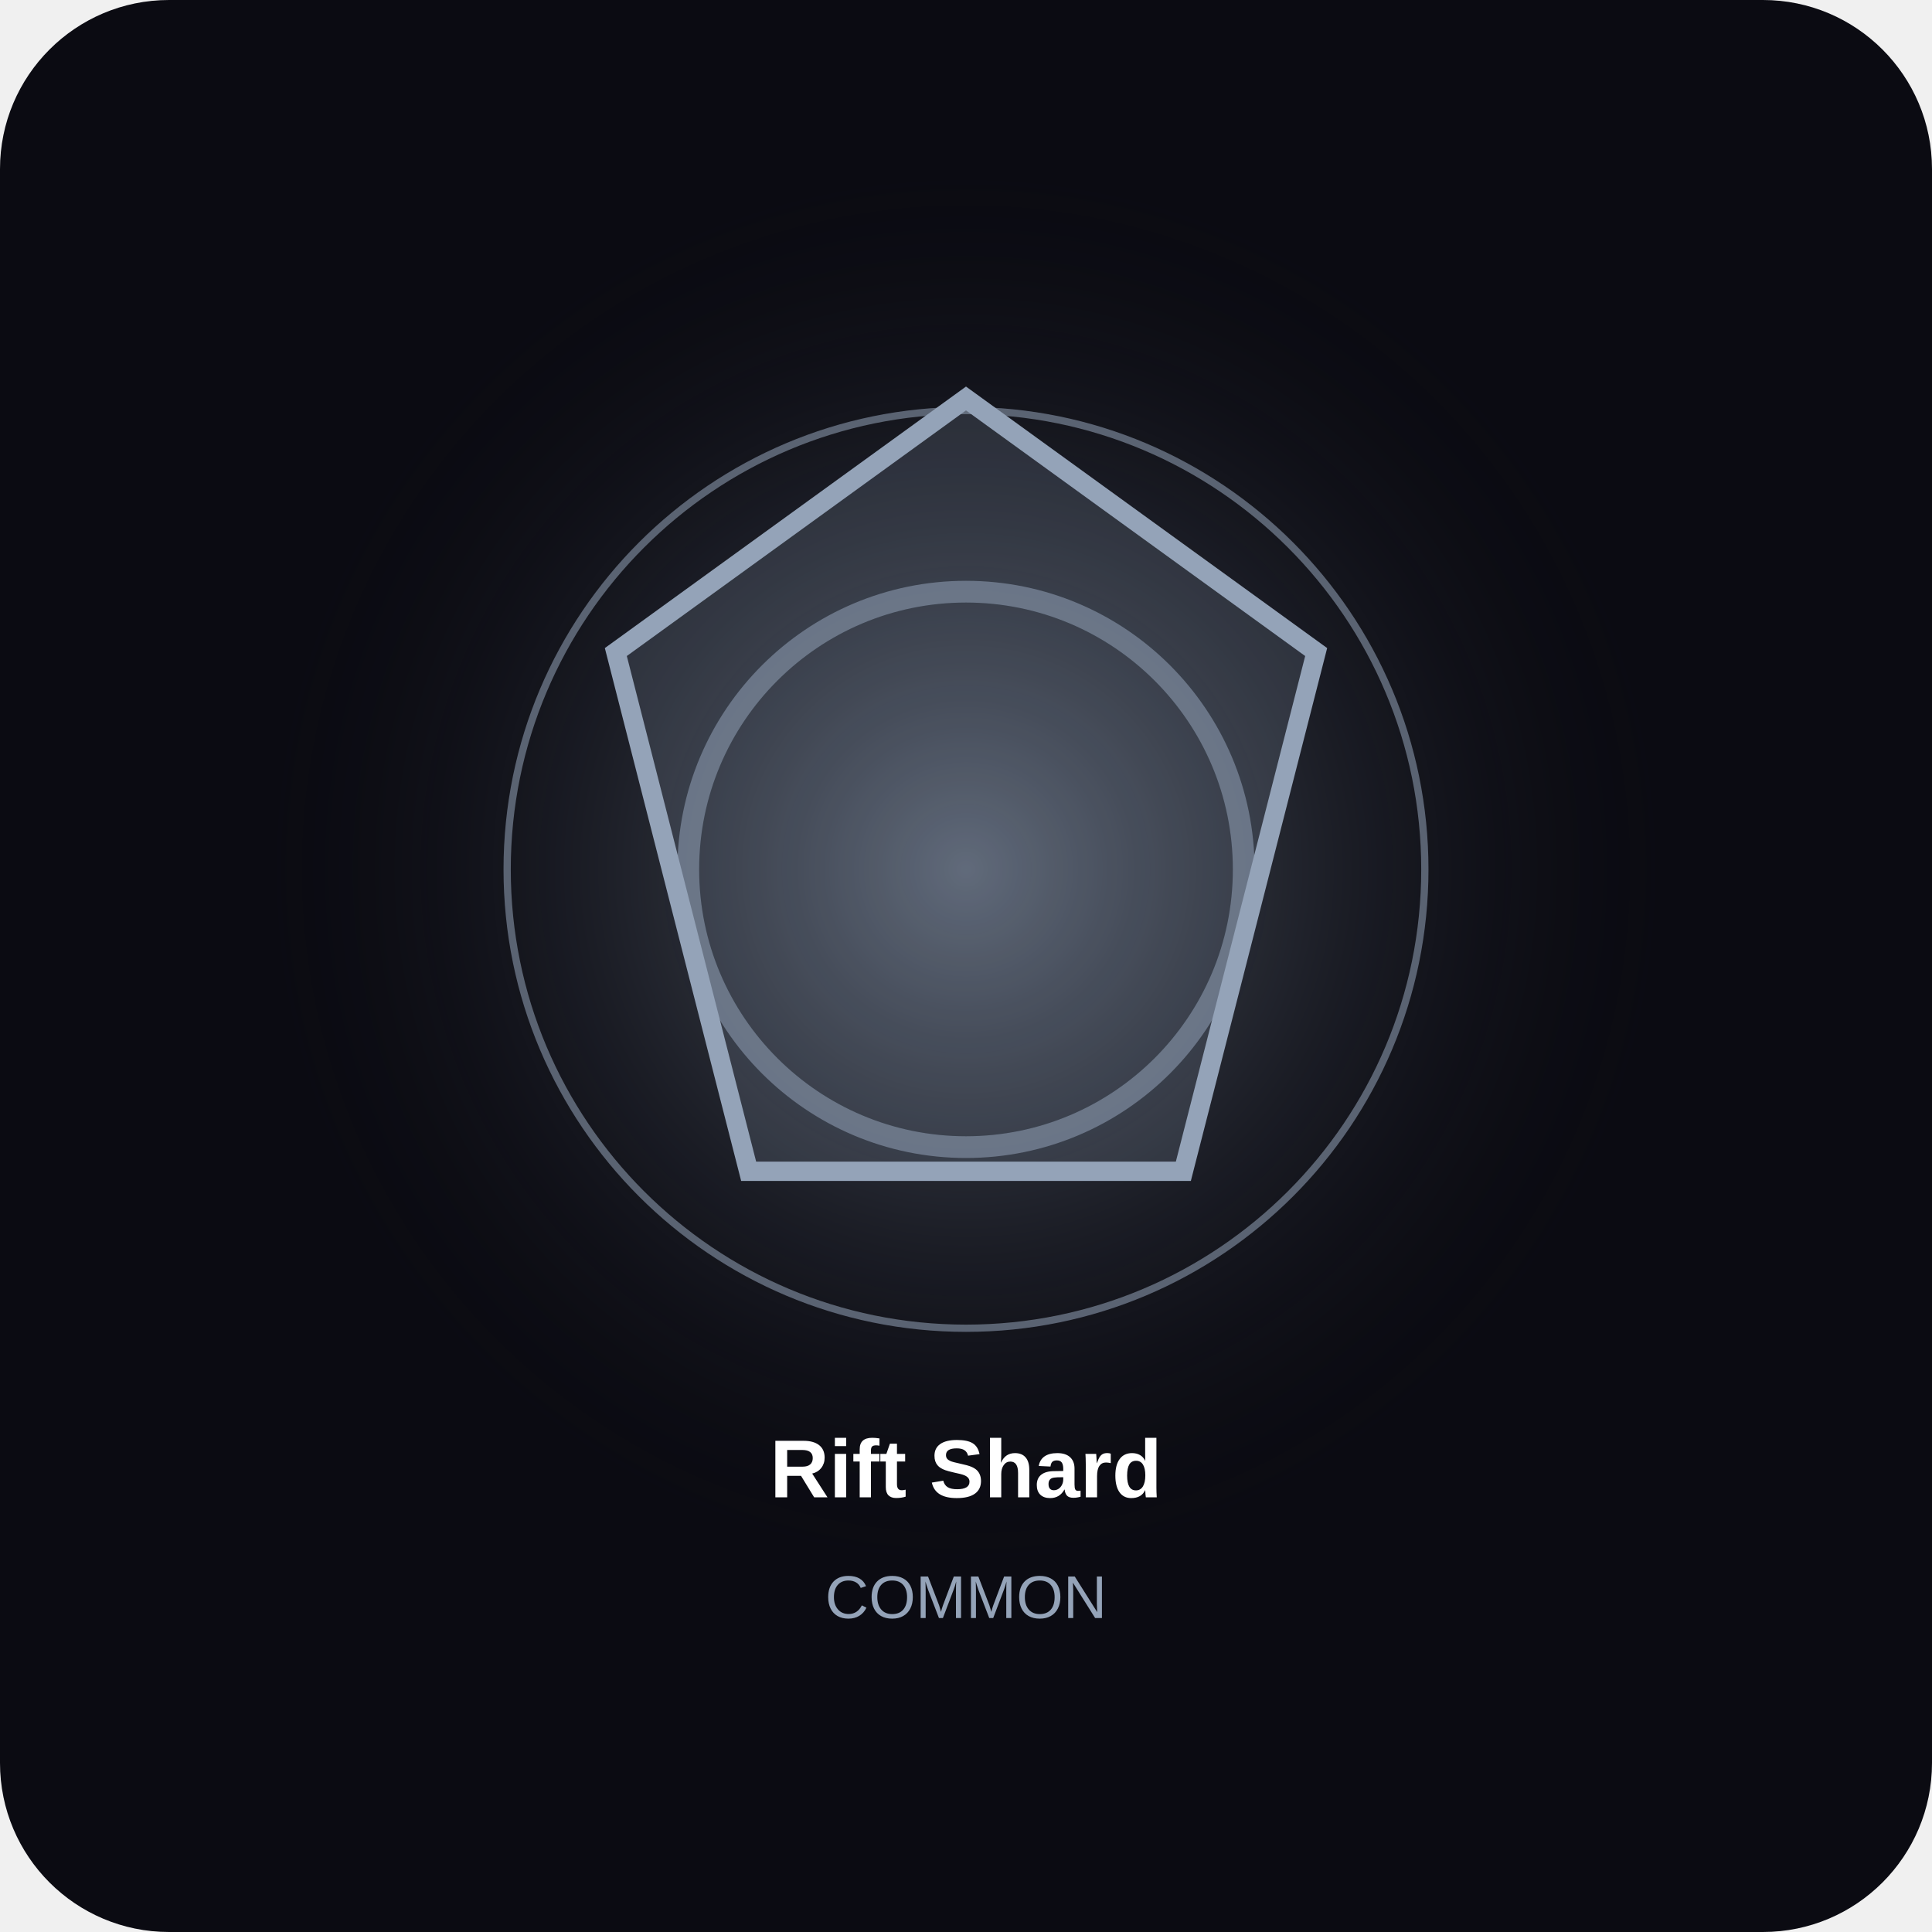
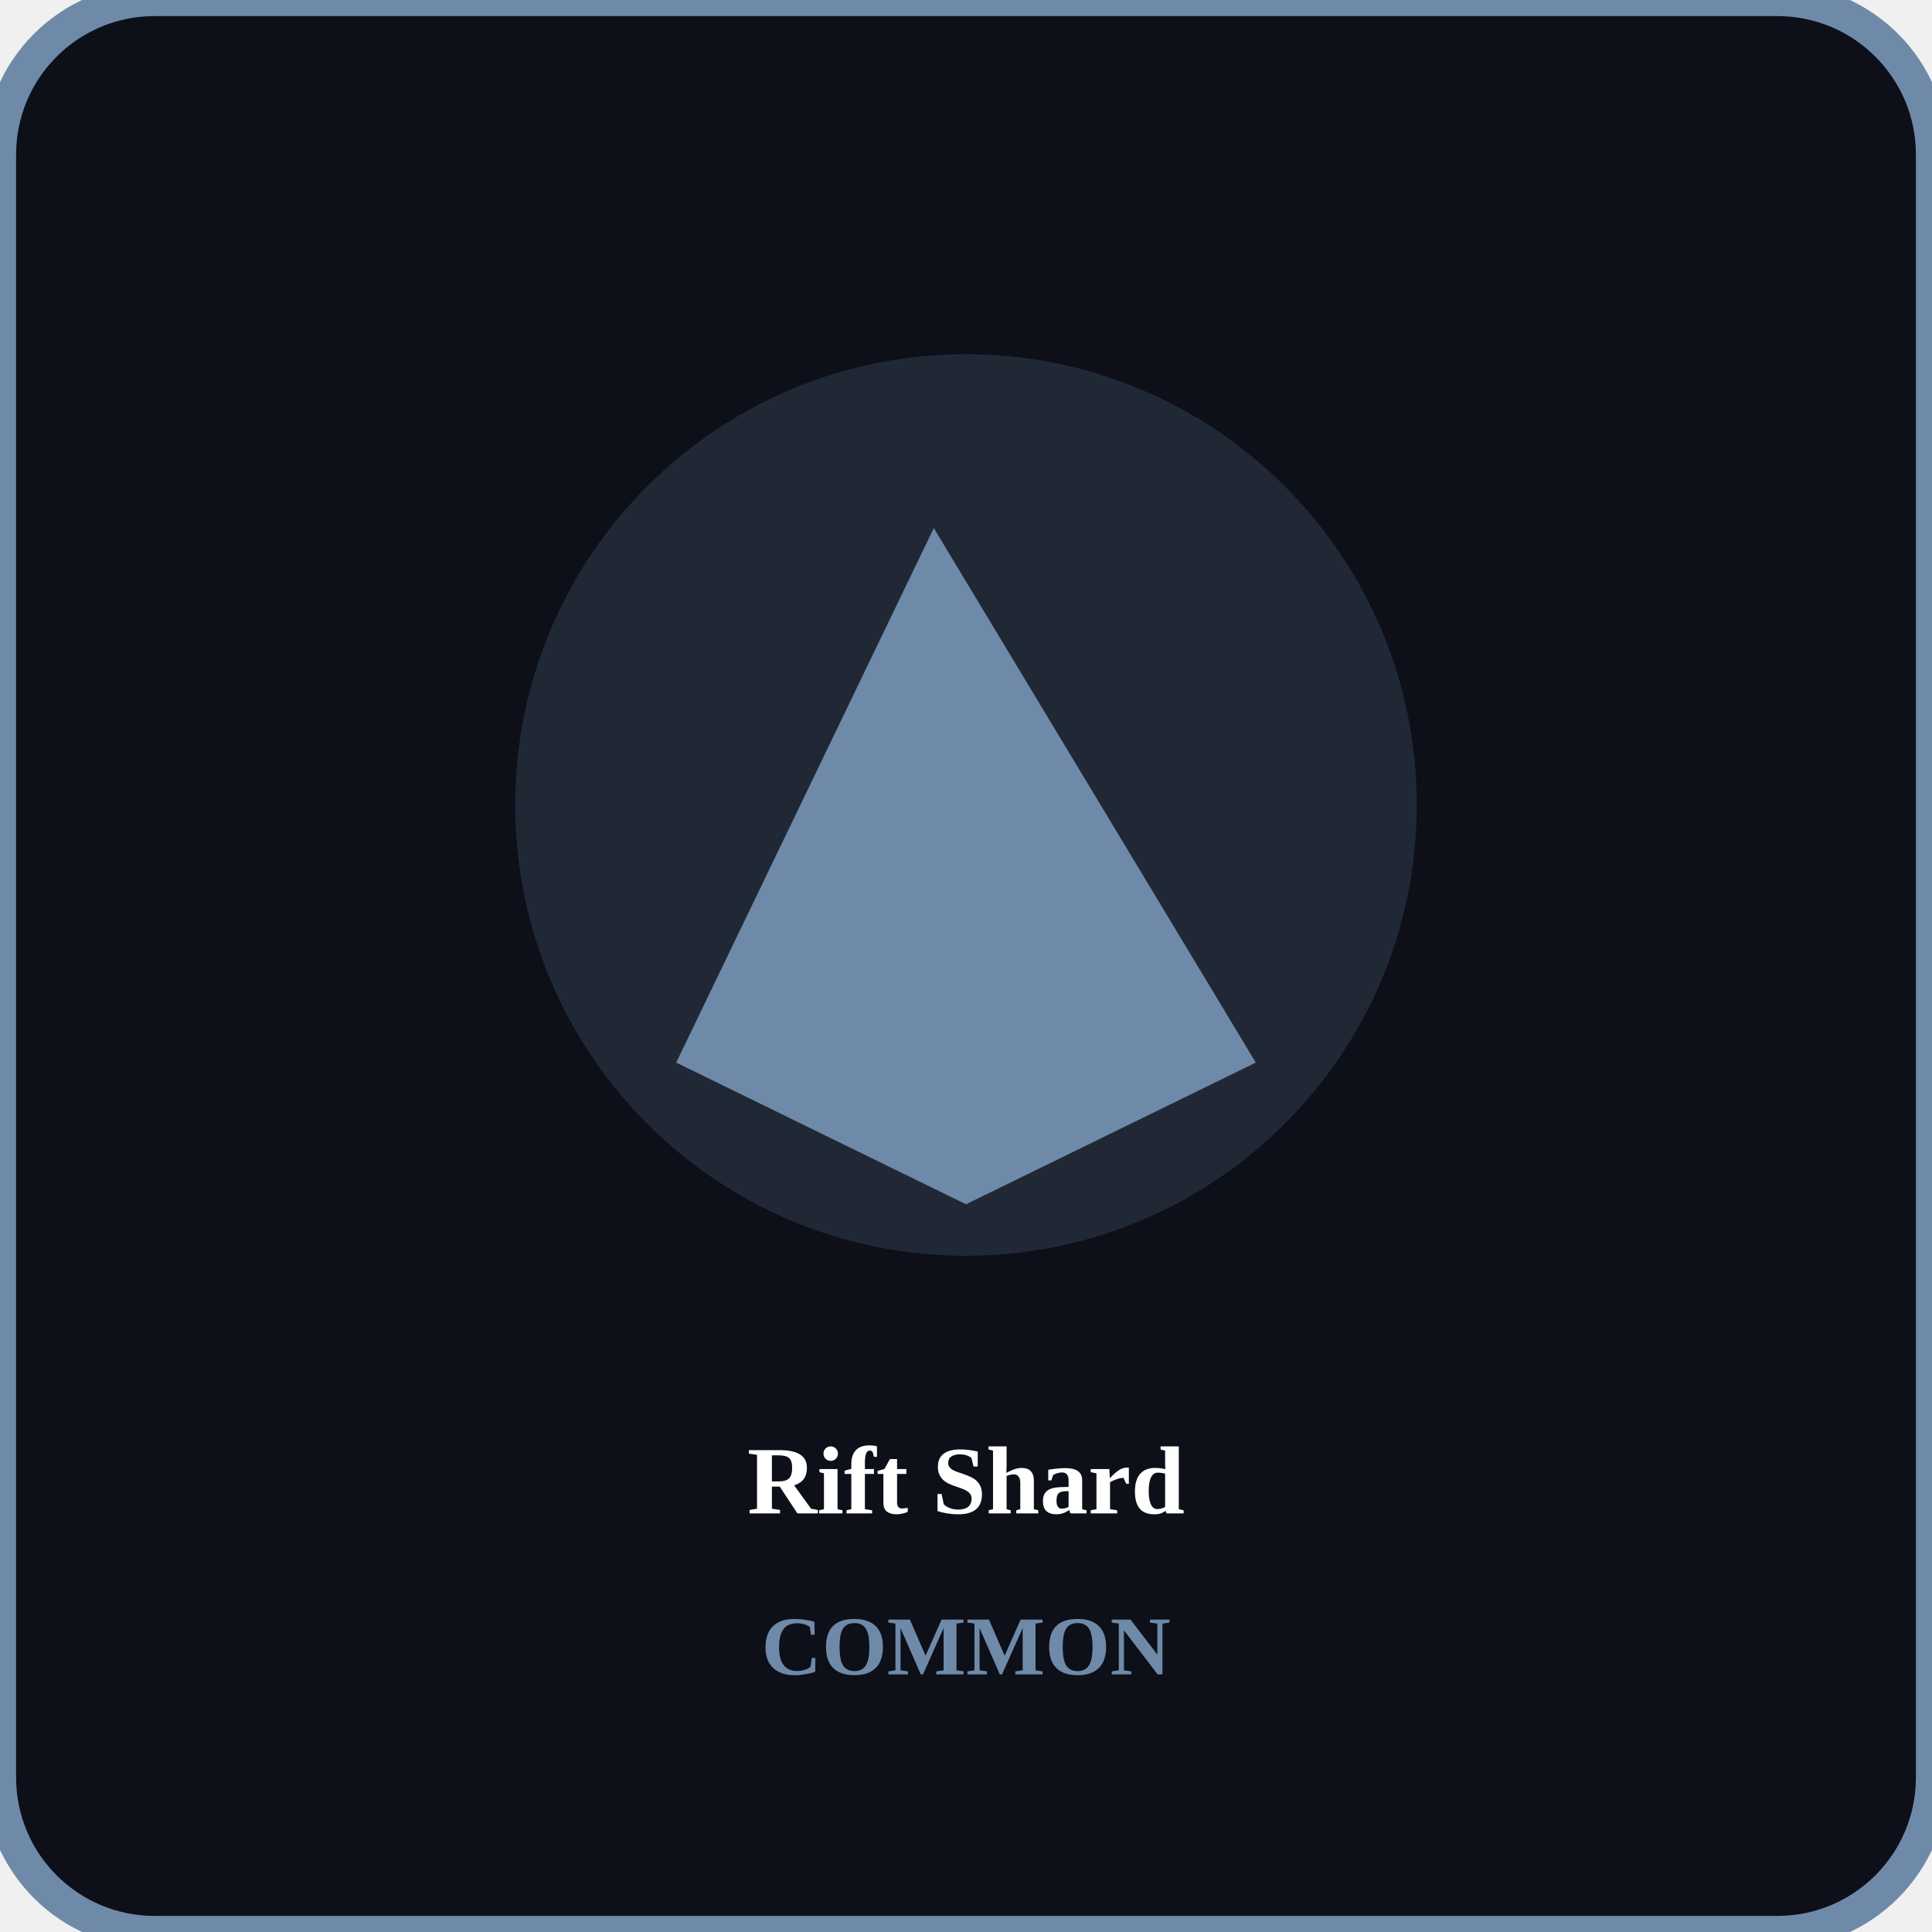
- <svg xmlns="http://www.w3.org/2000/svg" viewBox="0 0 800 800">
-   <defs>
-     <radialGradient id="g">
-       <stop stop-color="#94a3b8" stop-opacity=".55" />
-       <stop offset="1" stop-color="#06060b" stop-opacity="0" />
-     </radialGradient>
-   </defs>
-   <rect width="800" height="800" rx="70" fill="#0b0b12" />
-   <circle cx="400" cy="360" r="300" fill="url(#g)" />
-   <g fill="none" stroke="#94a3b8" opacity=".55">
-     <circle cx="400" cy="360" r="190" stroke-width="3" />
-     <circle cx="400" cy="360" r="115" stroke-width="9" />
-   </g>
-   <path d="M400 165L545 270L490 485L310 485L255 270Z" fill="#94a3b8" fill-opacity=".18" stroke="#94a3b8" stroke-width="8" />
-   <text x="400" y="620" text-anchor="middle" font-family="Arial" font-weight="800" font-size="34" fill="white">Rift Shard</text>
-   <text x="400" y="670" text-anchor="middle" font-family="Arial" font-size="25" fill="#94a3b8">COMMON</text>
+ <svg xmlns="http://www.w3.org/2000/svg" viewBox="0 0 300 300">
+   <rect width="300" height="300" rx="24" fill="#0d0f19" stroke="#6e8aa8" stroke-width="5" />
+   <circle cx="150" cy="125" r="70" fill="#6e8aa8" opacity=".2" />
+   <path d="M105 165L145 82L195 165L150 187Z" fill="#6e8aa8" />
+   <text x="150" y="235" text-anchor="middle" fill="white" font-size="15" font-weight="800">Rift Shard</text>
+   <text x="150" y="260" text-anchor="middle" fill="#6e8aa8" font-size="13" font-weight="800">COMMON</text>
</svg>
